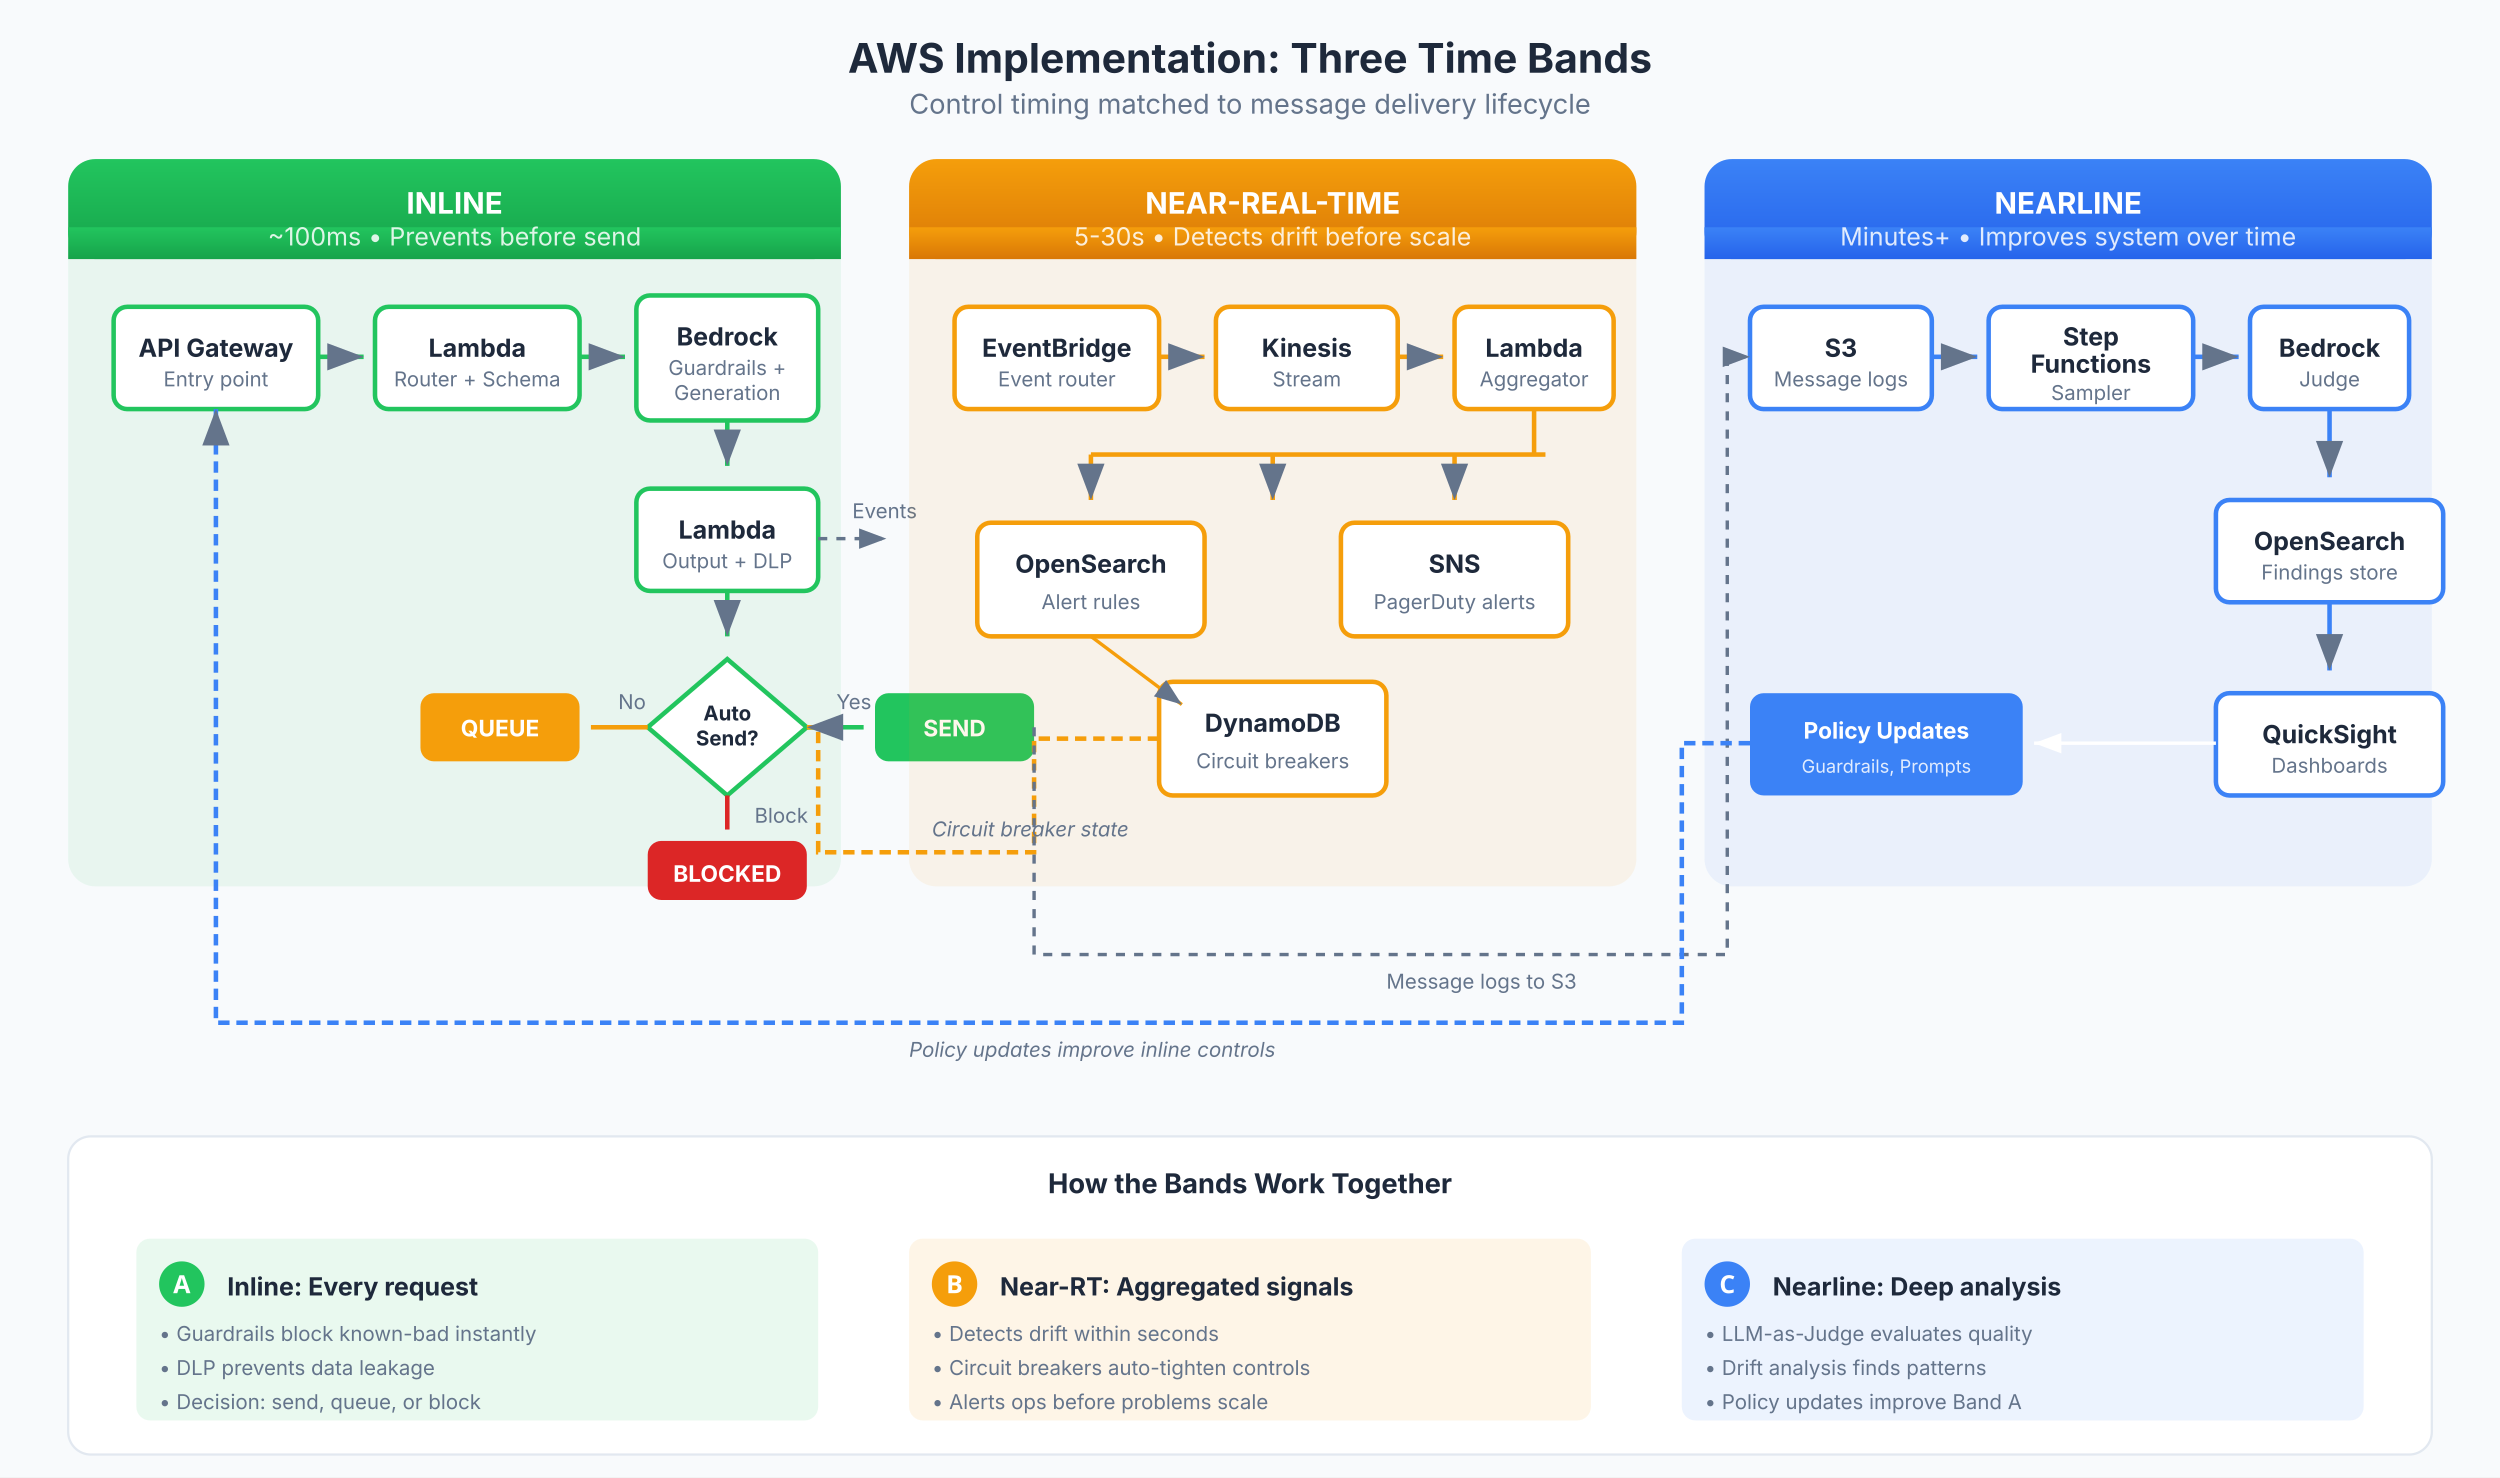
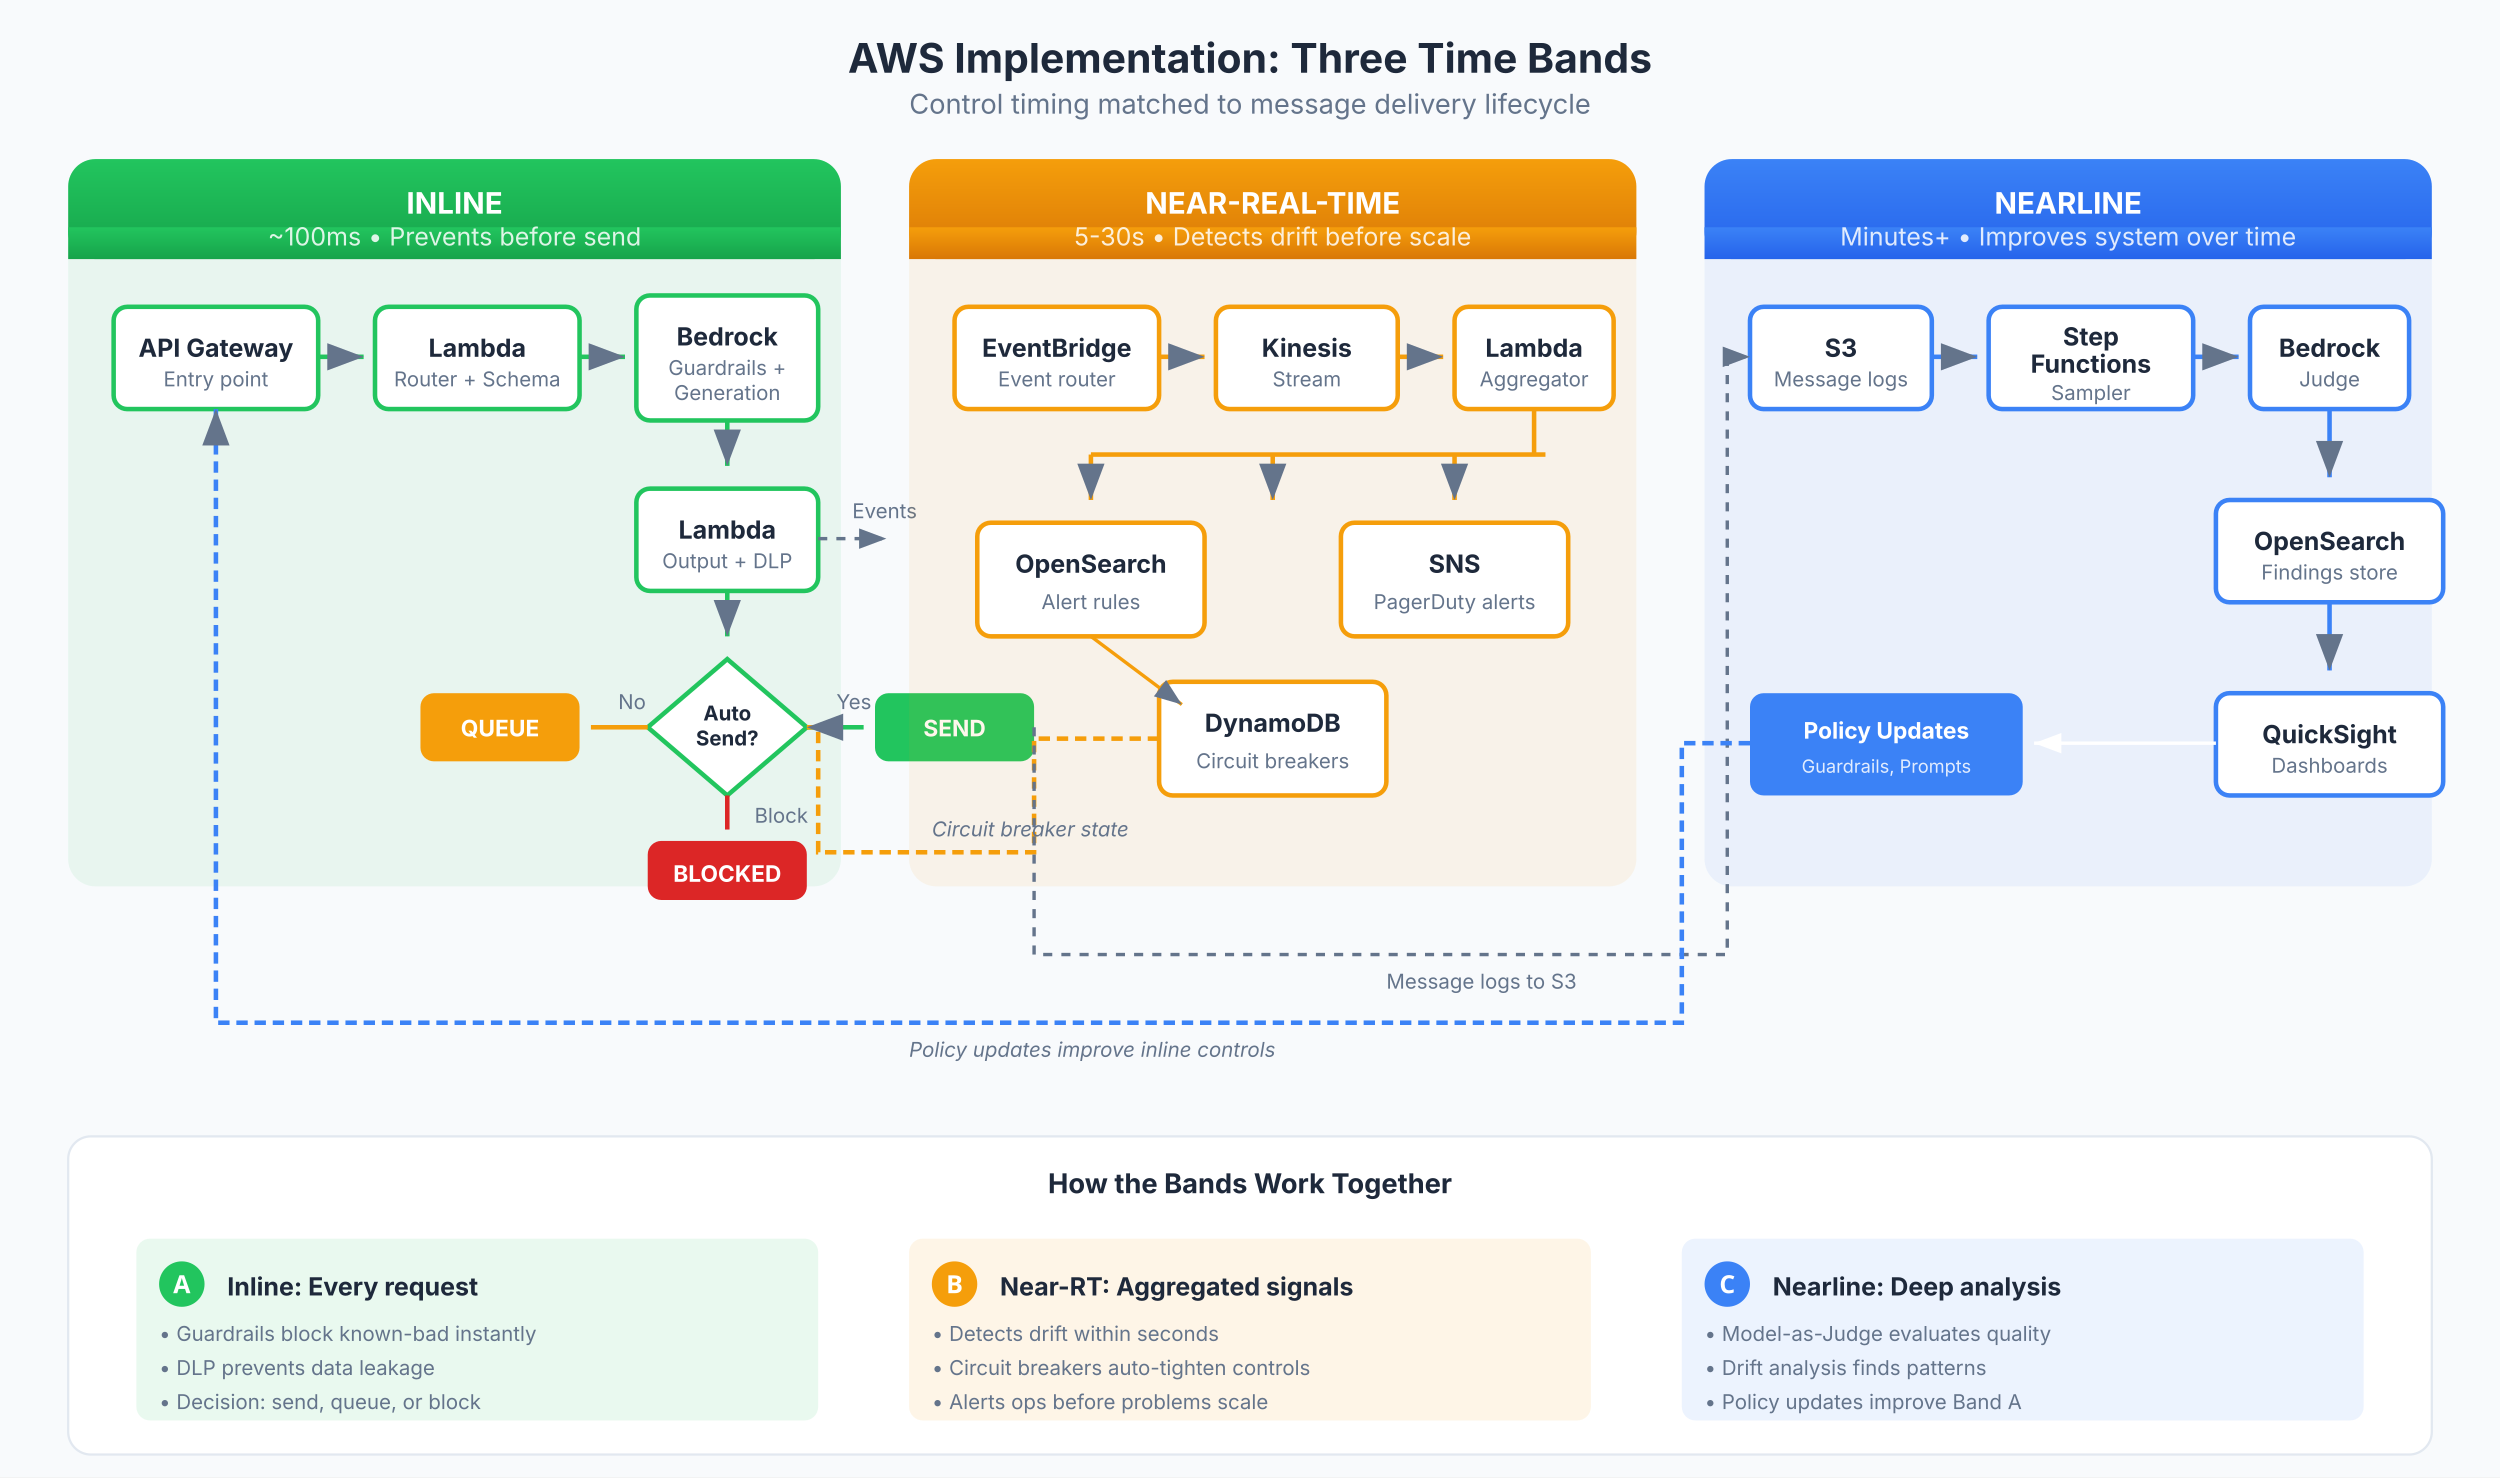
<svg xmlns="http://www.w3.org/2000/svg" viewBox="0 0 1100 650" width="1100" height="650">
  <defs>
    <marker id="arrow" markerWidth="8" markerHeight="6" refX="8" refY="3" orient="auto">
      <polygon points="0 0, 8 3, 0 6" fill="#64748b" />
    </marker>
    <marker id="arrow-white" markerWidth="8" markerHeight="6" refX="8" refY="3" orient="auto">
      <polygon points="0 0, 8 3, 0 6" fill="#ffffff" />
    </marker>
    <linearGradient id="greenGrad" x1="0%" y1="0%" x2="0%" y2="100%">
      <stop offset="0%" style="stop-color:#22c55e" />
      <stop offset="100%" style="stop-color:#16a34a" />
    </linearGradient>
    <linearGradient id="amberGrad" x1="0%" y1="0%" x2="0%" y2="100%">
      <stop offset="0%" style="stop-color:#f59e0b" />
      <stop offset="100%" style="stop-color:#d97706" />
    </linearGradient>
    <linearGradient id="blueGrad" x1="0%" y1="0%" x2="0%" y2="100%">
      <stop offset="0%" style="stop-color:#3b82f6" />
      <stop offset="100%" style="stop-color:#2563eb" />
    </linearGradient>
  </defs>
  <style>
    .title { font: bold 18px Inter, system-ui, sans-serif; fill: #1e293b; }
    .subtitle { font: 12px Inter, system-ui, sans-serif; fill: #64748b; }
    .band-title { font: bold 13px Inter, system-ui, sans-serif; fill: white; }
    .band-time { font: 11px Inter, system-ui, sans-serif; fill: rgba(255,255,255,0.85); }
    .service { font: bold 11px Inter, system-ui, sans-serif; fill: #1e293b; }
    .service-detail { font: 9px Inter, system-ui, sans-serif; fill: #64748b; }
    .outcome { font: bold 10px Inter, system-ui, sans-serif; fill: white; }
    .flow-label { font: 9px Inter, system-ui, sans-serif; fill: #64748b; }
    .feedback-label { font: 9px Inter, system-ui, sans-serif; fill: #64748b; font-style: italic; }
  </style>
  <rect width="1100" height="650" fill="#f8fafc" />
  <text x="550" y="32" text-anchor="middle" class="title">AWS Implementation: Three Time Bands</text>
  <text x="550" y="50" text-anchor="middle" class="subtitle">Control timing matched to message delivery lifecycle</text>
  <rect x="30" y="70" width="340" height="320" rx="12" fill="#22c55e" opacity="0.08" />
  <rect x="30" y="70" width="340" height="44" rx="12" fill="url(#greenGrad)" />
  <rect x="30" y="100" width="340" height="14" fill="url(#greenGrad)" />
  <text x="200" y="94" text-anchor="middle" class="band-title">INLINE</text>
  <text x="200" y="108" text-anchor="middle" class="band-time">~100ms • Prevents before send</text>
  <rect x="50" y="135" width="90" height="45" rx="6" fill="white" stroke="#22c55e" stroke-width="2" />
  <text x="95" y="157" text-anchor="middle" class="service">API Gateway</text>
  <text x="95" y="170" text-anchor="middle" class="service-detail">Entry point</text>
  <line x1="140" y1="157" x2="160" y2="157" stroke="#22c55e" stroke-width="2" marker-end="url(#arrow)" />
  <rect x="165" y="135" width="90" height="45" rx="6" fill="white" stroke="#22c55e" stroke-width="2" />
  <text x="210" y="157" text-anchor="middle" class="service">Lambda</text>
  <text x="210" y="170" text-anchor="middle" class="service-detail">Router + Schema</text>
  <line x1="255" y1="157" x2="275" y2="157" stroke="#22c55e" stroke-width="2" marker-end="url(#arrow)" />
  <rect x="280" y="130" width="80" height="55" rx="6" fill="white" stroke="#22c55e" stroke-width="2" />
  <text x="320" y="152" text-anchor="middle" class="service">Bedrock</text>
  <text x="320" y="165" text-anchor="middle" class="service-detail">Guardrails +</text>
  <text x="320" y="176" text-anchor="middle" class="service-detail">Generation</text>
  <line x1="320" y1="185" x2="320" y2="205" stroke="#22c55e" stroke-width="2" marker-end="url(#arrow)" />
  <rect x="280" y="215" width="80" height="45" rx="6" fill="white" stroke="#22c55e" stroke-width="2" />
  <text x="320" y="237" text-anchor="middle" class="service">Lambda</text>
  <text x="320" y="250" text-anchor="middle" class="service-detail">Output + DLP</text>
  <line x1="320" y1="260" x2="320" y2="280" stroke="#22c55e" stroke-width="2" marker-end="url(#arrow)" />
  <polygon points="320,290 355,320 320,350 285,320" fill="white" stroke="#22c55e" stroke-width="2" />
  <text x="320" y="317" text-anchor="middle" class="service" style="font-size:9px">Auto</text>
  <text x="320" y="328" text-anchor="middle" class="service" style="font-size:9px">Send?</text>
  <line x1="355" y1="320" x2="380" y2="320" stroke="#22c55e" stroke-width="2" />
  <text x="368" y="312" class="flow-label">Yes</text>
  <rect x="385" y="305" width="70" height="30" rx="6" fill="#22c55e" />
  <text x="420" y="324" text-anchor="middle" class="outcome">SEND</text>
  <line x1="285" y1="320" x2="260" y2="320" stroke="#f59e0b" stroke-width="2" />
  <text x="272" y="312" class="flow-label">No</text>
  <rect x="185" y="305" width="70" height="30" rx="6" fill="#f59e0b" />
  <text x="220" y="324" text-anchor="middle" class="outcome">QUEUE</text>
  <line x1="320" y1="350" x2="320" y2="365" stroke="#dc2626" stroke-width="2" />
  <text x="332" y="362" class="flow-label">Block</text>
  <rect x="285" y="370" width="70" height="26" rx="6" fill="#dc2626" />
  <text x="320" y="388" text-anchor="middle" class="outcome">BLOCKED</text>
  <path d="M 360 237 L 390 237" stroke="#64748b" stroke-width="1.5" stroke-dasharray="4" marker-end="url(#arrow)" />
  <text x="375" y="228" class="flow-label">Events</text>
  <rect x="400" y="70" width="320" height="320" rx="12" fill="#f59e0b" opacity="0.08" />
  <rect x="400" y="70" width="320" height="44" rx="12" fill="url(#amberGrad)" />
  <rect x="400" y="100" width="320" height="14" fill="url(#amberGrad)" />
  <text x="560" y="94" text-anchor="middle" class="band-title">NEAR-REAL-TIME</text>
  <text x="560" y="108" text-anchor="middle" class="band-time">5-30s • Detects drift before scale</text>
  <rect x="420" y="135" width="90" height="45" rx="6" fill="white" stroke="#f59e0b" stroke-width="2" />
  <text x="465" y="157" text-anchor="middle" class="service">EventBridge</text>
  <text x="465" y="170" text-anchor="middle" class="service-detail">Event router</text>
  <line x1="510" y1="157" x2="530" y2="157" stroke="#f59e0b" stroke-width="2" marker-end="url(#arrow)" />
  <rect x="535" y="135" width="80" height="45" rx="6" fill="white" stroke="#f59e0b" stroke-width="2" />
  <text x="575" y="157" text-anchor="middle" class="service">Kinesis</text>
  <text x="575" y="170" text-anchor="middle" class="service-detail">Stream</text>
  <line x1="615" y1="157" x2="635" y2="157" stroke="#f59e0b" stroke-width="2" marker-end="url(#arrow)" />
  <rect x="640" y="135" width="70" height="45" rx="6" fill="white" stroke="#f59e0b" stroke-width="2" />
  <text x="675" y="157" text-anchor="middle" class="service">Lambda</text>
  <text x="675" y="170" text-anchor="middle" class="service-detail">Aggregator</text>
  <line x1="675" y1="180" x2="675" y2="200" stroke="#f59e0b" stroke-width="2" />
  <line x1="480" y1="200" x2="680" y2="200" stroke="#f59e0b" stroke-width="2" />
  <line x1="480" y1="200" x2="480" y2="220" stroke="#f59e0b" stroke-width="2" marker-end="url(#arrow)" />
  <line x1="560" y1="200" x2="560" y2="220" stroke="#f59e0b" stroke-width="2" marker-end="url(#arrow)" />
  <line x1="640" y1="200" x2="640" y2="220" stroke="#f59e0b" stroke-width="2" marker-end="url(#arrow)" />
  <rect x="430" y="230" width="100" height="50" rx="6" fill="white" stroke="#f59e0b" stroke-width="2" />
  <text x="480" y="252" text-anchor="middle" class="service">OpenSearch</text>
  <text x="480" y="268" text-anchor="middle" class="service-detail">Alert rules</text>
  <rect x="510" y="300" width="100" height="50" rx="6" fill="white" stroke="#f59e0b" stroke-width="2" />
  <text x="560" y="322" text-anchor="middle" class="service">DynamoDB</text>
  <text x="560" y="338" text-anchor="middle" class="service-detail">Circuit breakers</text>
  <rect x="590" y="230" width="100" height="50" rx="6" fill="white" stroke="#f59e0b" stroke-width="2" />
  <text x="640" y="252" text-anchor="middle" class="service">SNS</text>
  <text x="640" y="268" text-anchor="middle" class="service-detail">PagerDuty alerts</text>
  <line x1="480" y1="280" x2="520" y2="310" stroke="#f59e0b" stroke-width="1.5" marker-end="url(#arrow)" />
  <path d="M 510 325 L 455 325 L 455 375 L 360 375 L 360 320 L 355 320" stroke="#f59e0b" stroke-width="2" fill="none" stroke-dasharray="5,3" marker-end="url(#arrow)" />
  <text x="410" y="368" class="feedback-label">Circuit breaker state</text>
  <rect x="750" y="70" width="320" height="320" rx="12" fill="#3b82f6" opacity="0.08" />
  <rect x="750" y="70" width="320" height="44" rx="12" fill="url(#blueGrad)" />
  <rect x="750" y="100" width="320" height="14" fill="url(#blueGrad)" />
  <text x="910" y="94" text-anchor="middle" class="band-title">NEARLINE</text>
  <text x="910" y="108" text-anchor="middle" class="band-time">Minutes+ • Improves system over time</text>
  <rect x="770" y="135" width="80" height="45" rx="6" fill="white" stroke="#3b82f6" stroke-width="2" />
  <text x="810" y="157" text-anchor="middle" class="service">S3</text>
  <text x="810" y="170" text-anchor="middle" class="service-detail">Message logs</text>
  <line x1="850" y1="157" x2="870" y2="157" stroke="#3b82f6" stroke-width="2" marker-end="url(#arrow)" />
  <rect x="875" y="135" width="90" height="45" rx="6" fill="white" stroke="#3b82f6" stroke-width="2" />
  <text x="920" y="152" text-anchor="middle" class="service">Step</text>
  <text x="920" y="164" text-anchor="middle" class="service">Functions</text>
  <text x="920" y="176" text-anchor="middle" class="service-detail">Sampler</text>
  <line x1="965" y1="157" x2="985" y2="157" stroke="#3b82f6" stroke-width="2" marker-end="url(#arrow)" />
  <rect x="990" y="135" width="70" height="45" rx="6" fill="white" stroke="#3b82f6" stroke-width="2" />
  <text x="1025" y="157" text-anchor="middle" class="service">Bedrock</text>
  <text x="1025" y="170" text-anchor="middle" class="service-detail">Judge</text>
  <line x1="1025" y1="180" x2="1025" y2="210" stroke="#3b82f6" stroke-width="2" marker-end="url(#arrow)" />
  <rect x="975" y="220" width="100" height="45" rx="6" fill="white" stroke="#3b82f6" stroke-width="2" />
  <text x="1025" y="242" text-anchor="middle" class="service">OpenSearch</text>
  <text x="1025" y="255" text-anchor="middle" class="service-detail">Findings store</text>
  <line x1="1025" y1="265" x2="1025" y2="295" stroke="#3b82f6" stroke-width="2" marker-end="url(#arrow)" />
  <rect x="975" y="305" width="100" height="45" rx="6" fill="white" stroke="#3b82f6" stroke-width="2" />
  <text x="1025" y="327" text-anchor="middle" class="service">QuickSight</text>
  <text x="1025" y="340" text-anchor="middle" class="service-detail">Dashboards</text>
  <rect x="770" y="305" width="120" height="45" rx="6" fill="#3b82f6" />
  <text x="830" y="325" text-anchor="middle" class="outcome">Policy Updates</text>
  <text x="830" y="340" text-anchor="middle" class="band-time" style="font-size:8px">Guardrails, Prompts</text>
  <line x1="975" y1="327" x2="895" y2="327" stroke="white" stroke-width="1.5" marker-end="url(#arrow-white)" />
  <path d="M 455 320 L 455 420 L 760 420 L 760 157 L 770 157" stroke="#64748b" stroke-width="1.5" fill="none" stroke-dasharray="4" marker-end="url(#arrow)" />
  <text x="610" y="435" class="flow-label">Message logs to S3</text>
  <path d="M 770 327 L 740 327 L 740 450 L 95 450 L 95 180" stroke="#3b82f6" stroke-width="2" fill="none" stroke-dasharray="5,3" marker-end="url(#arrow)" />
  <text x="400" y="465" class="feedback-label">Policy updates improve inline controls</text>
  <rect x="30" y="500" width="1040" height="140" rx="10" fill="white" stroke="#e2e8f0" stroke-width="1" />
  <text x="550" y="525" text-anchor="middle" class="service" style="font-size:12px">How the Bands Work Together</text>
  <rect x="60" y="545" width="300" height="80" rx="6" fill="#22c55e" opacity="0.1" />
  <circle cx="80" cy="565" r="10" fill="#22c55e" />
  <text x="80" y="569" text-anchor="middle" fill="white" style="font:bold 11px sans-serif">A</text>
  <text x="100" y="570" class="service">Inline: Every request</text>
  <text x="70" y="590" class="service-detail">• Guardrails block known-bad instantly</text>
  <text x="70" y="605" class="service-detail">• DLP prevents data leakage</text>
  <text x="70" y="620" class="service-detail">• Decision: send, queue, or block</text>
  <rect x="400" y="545" width="300" height="80" rx="6" fill="#f59e0b" opacity="0.1" />
  <circle cx="420" cy="565" r="10" fill="#f59e0b" />
  <text x="420" y="569" text-anchor="middle" fill="white" style="font:bold 11px sans-serif">B</text>
  <text x="440" y="570" class="service">Near-RT: Aggregated signals</text>
  <text x="410" y="590" class="service-detail">• Detects drift within seconds</text>
  <text x="410" y="605" class="service-detail">• Circuit breakers auto-tighten controls</text>
  <text x="410" y="620" class="service-detail">• Alerts ops before problems scale</text>
  <rect x="740" y="545" width="300" height="80" rx="6" fill="#3b82f6" opacity="0.1" />
  <circle cx="760" cy="565" r="10" fill="#3b82f6" />
  <text x="760" y="569" text-anchor="middle" fill="white" style="font:bold 11px sans-serif">C</text>
  <text x="780" y="570" class="service">Nearline: Deep analysis</text>
-   <text x="750" y="590" class="service-detail">• LLM-as-Judge evaluates quality</text>
+   <text x="750" y="590" class="service-detail">• Model-as-Judge evaluates quality</text>
  <text x="750" y="605" class="service-detail">• Drift analysis finds patterns</text>
  <text x="750" y="620" class="service-detail">• Policy updates improve Band A</text>
</svg>
